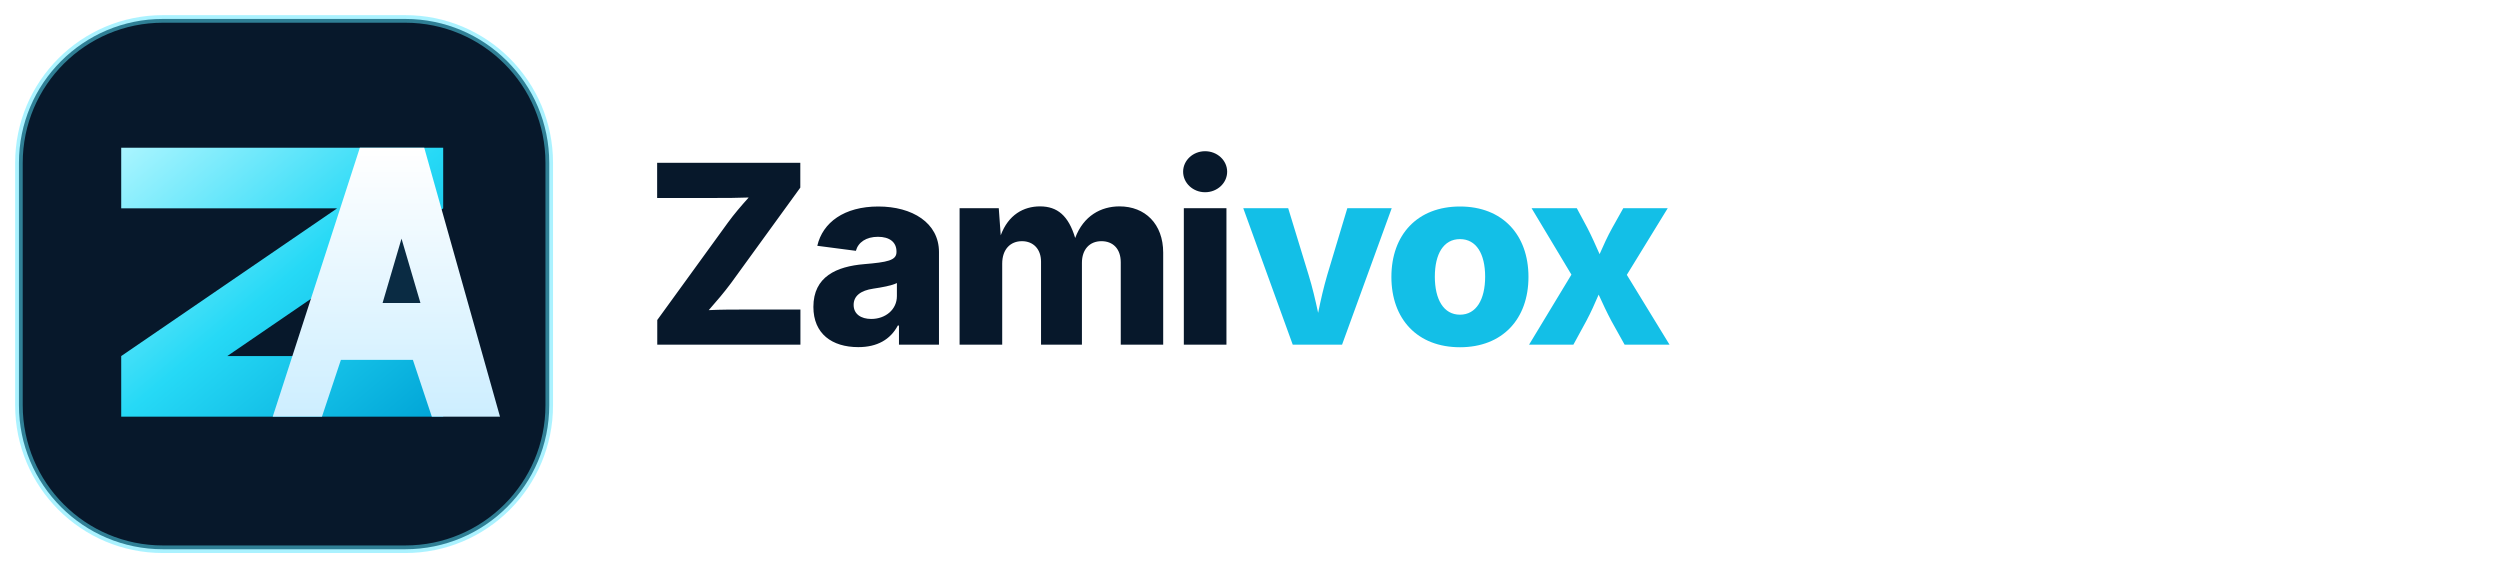
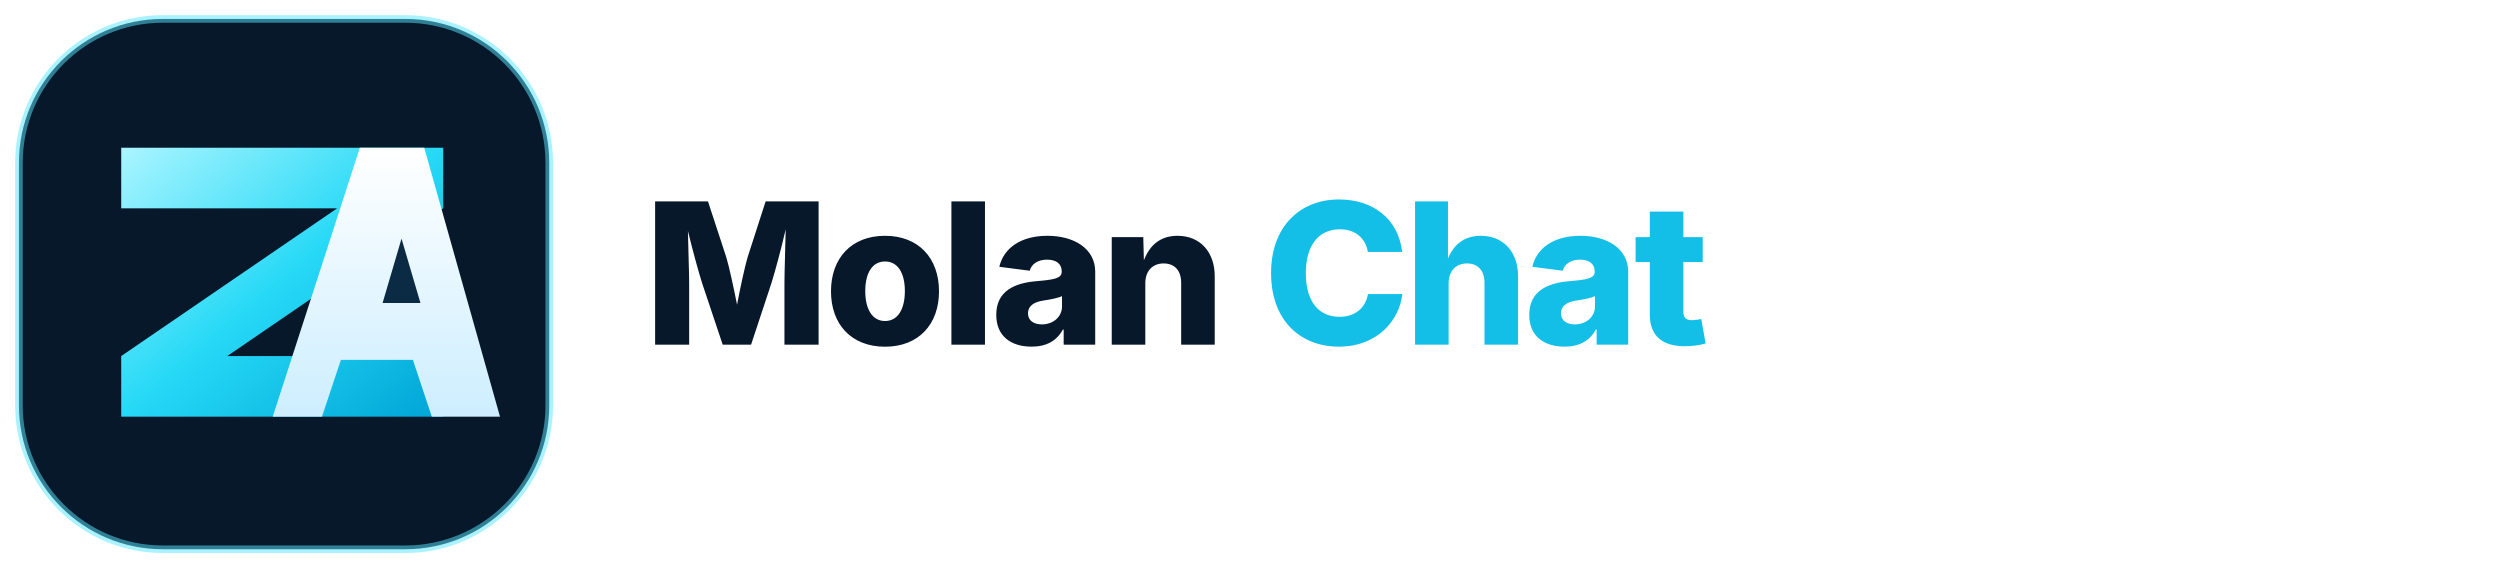
<svg xmlns="http://www.w3.org/2000/svg" viewBox="0 0 660 150" role="img" aria-labelledby="title">
  <defs>
    <linearGradient id="cyan" x1="0" y1="0" x2="1" y2="1">
      <stop stop-color="#aaf5ff" />
      <stop offset=".5" stop-color="#26d9f6" />
      <stop offset="1" stop-color="#00a4d6" />
    </linearGradient>
    <linearGradient id="white" x1="0" y1="0" x2="0" y2="1">
      <stop stop-color="#fff" />
      <stop offset="1" stop-color="#cdeeff" />
    </linearGradient>
  </defs>
  <rect x="5" y="5" width="140" height="140" rx="38" fill="#07182b" stroke="#58e6ff" stroke-opacity=".5" stroke-width="2" />
  <path d="M32 39 H117 V55 L60 94 H117 V110 H32 V94 L89 55 H32 Z" fill="url(#cyan)" />
  <path d="M78 110 L101 39 H118 L138 110 H120 L115 95 H96 L91 110 Z" fill="url(#white)" transform="translate(-6 0)" />
  <path d="M101 80 H111 L106 63 Z" fill="#0a2b43" />
-   <text x="170" y="91" font-family="Inter,Arial,sans-serif" font-size="66" font-weight="800" letter-spacing="-2" fill="#07182b">Zami<tspan fill="#13bfe7">vox</tspan>
+   <text x="170" y="91" font-family="Inter,Arial,sans-serif" font-size="52" font-weight="800" letter-spacing="-1.5" fill="#07182b">Molan <tspan fill="#13bfe7">Chat</tspan>
  </text>
</svg>
